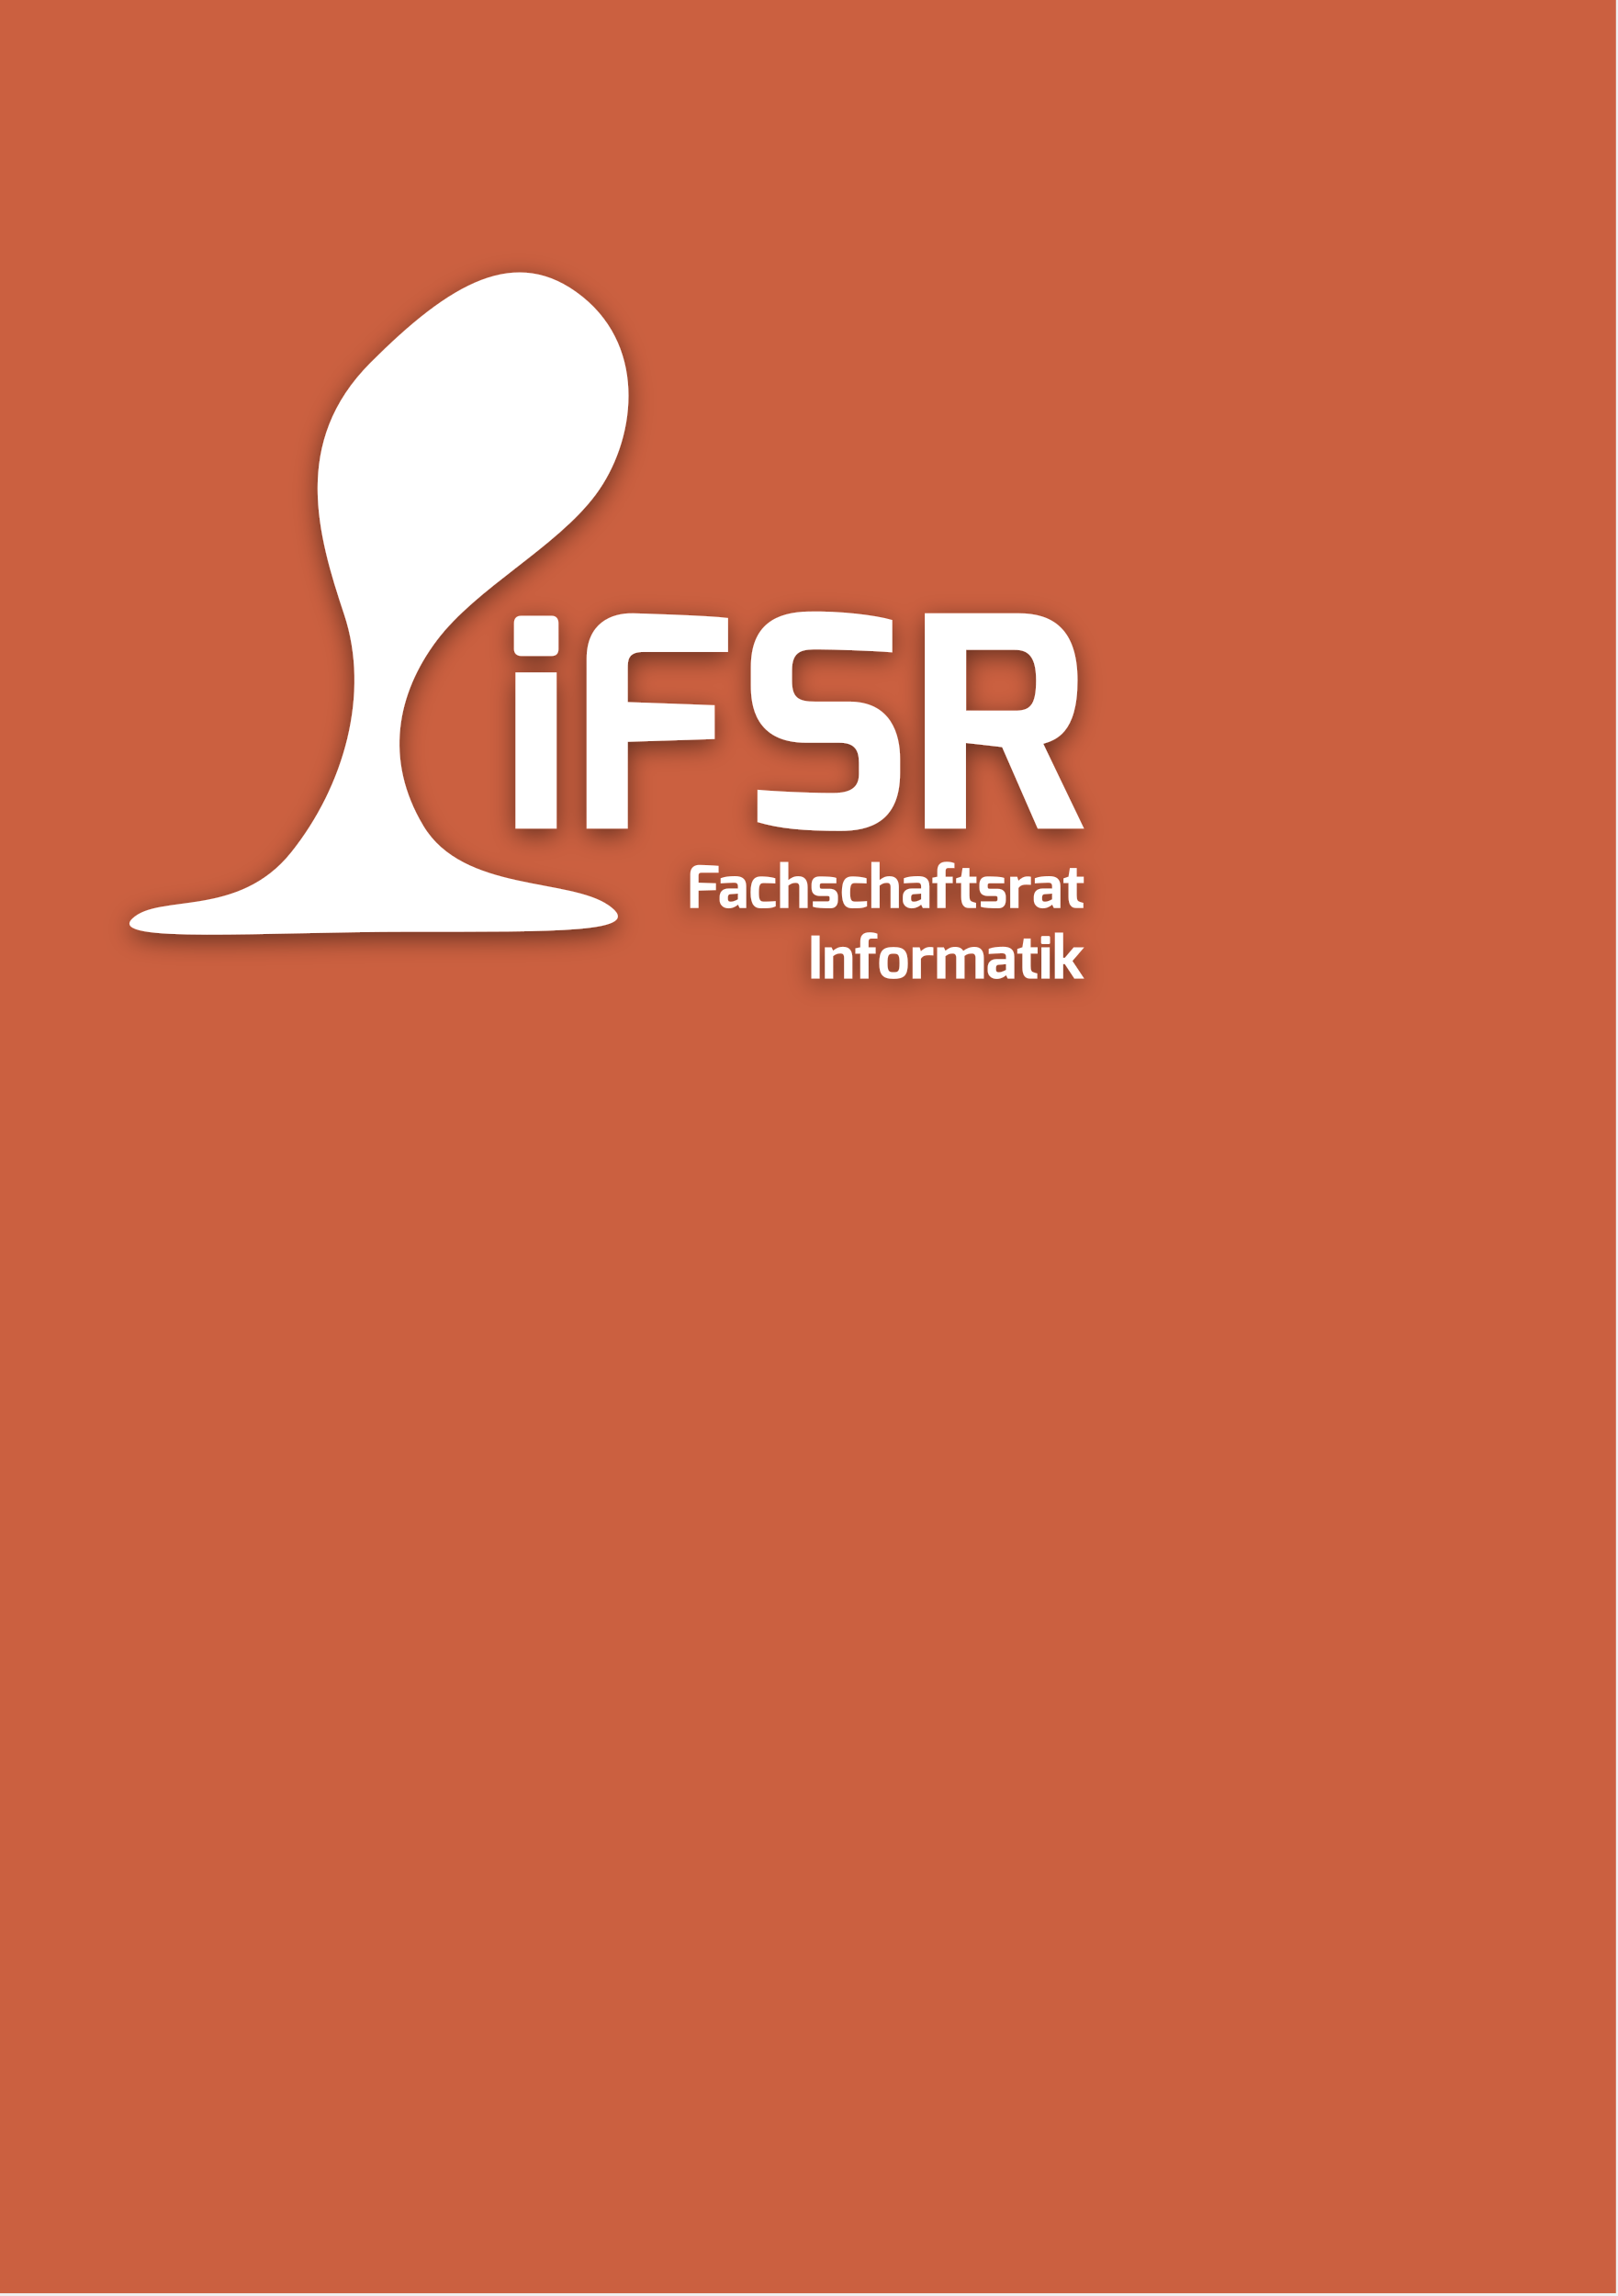
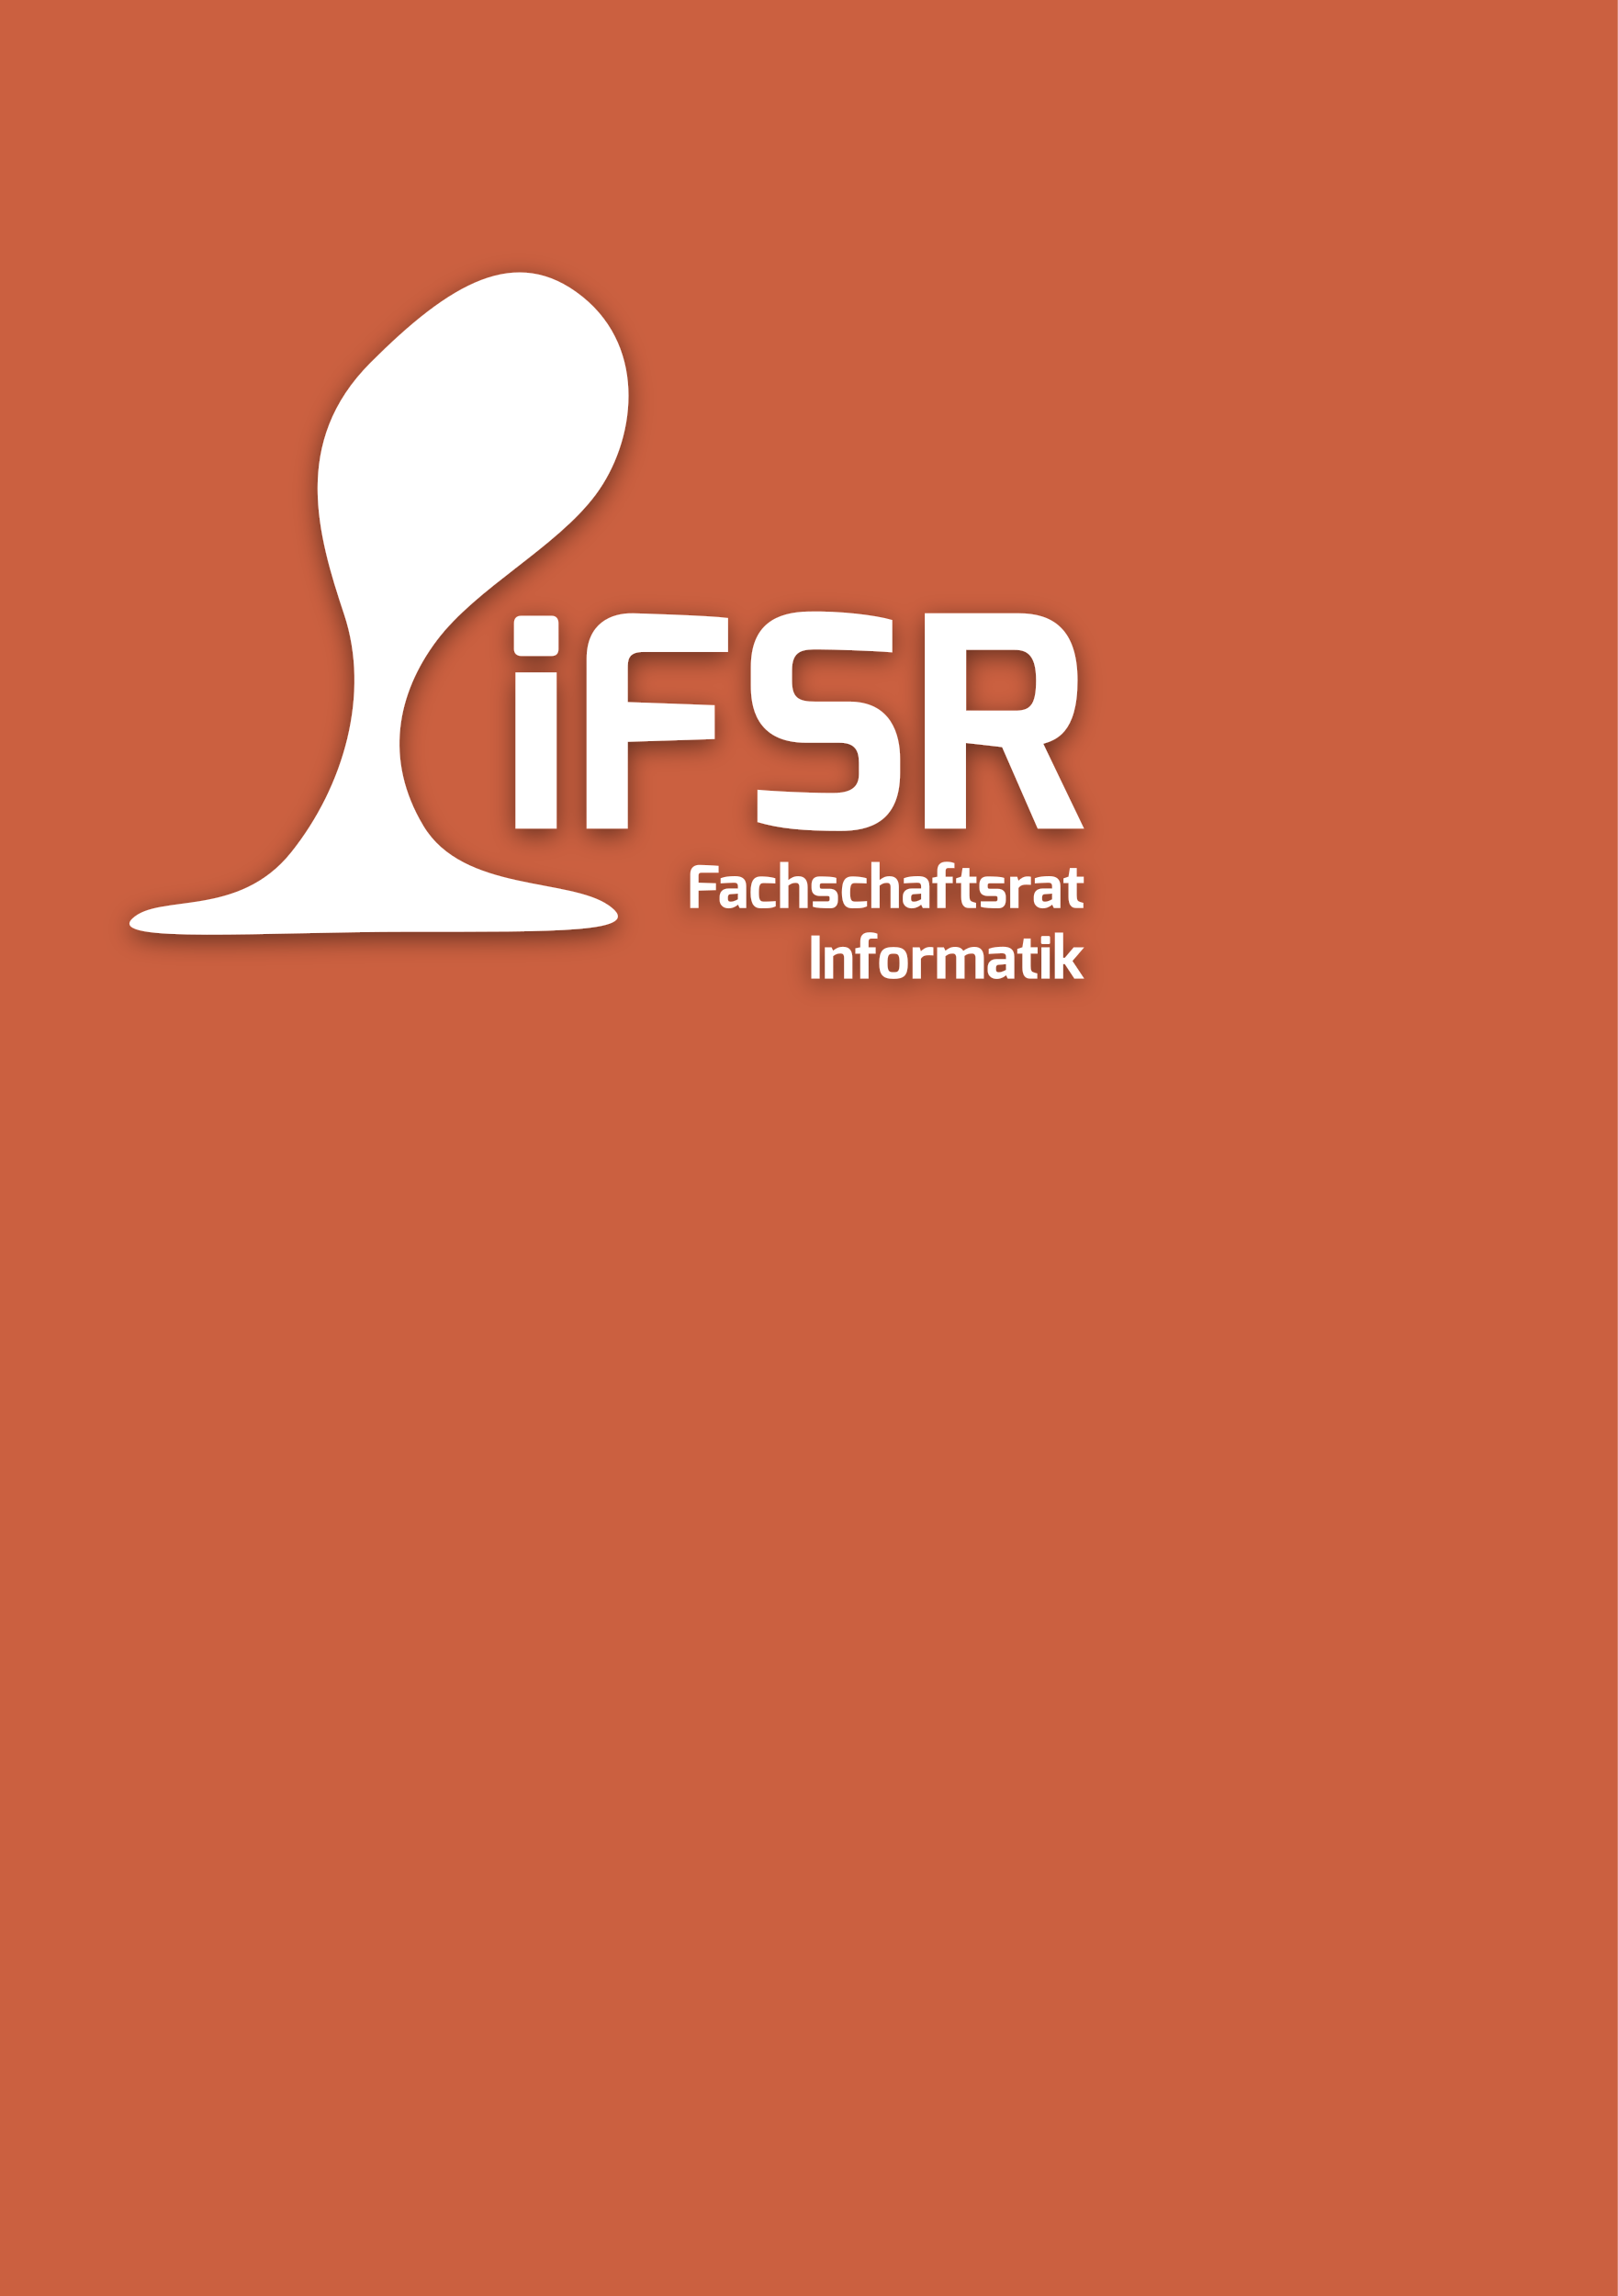
<svg xmlns="http://www.w3.org/2000/svg" width="525px" height="745px" viewBox="0 0 525 745" version="1.1">
  <defs>
    <filter x="-50%" y="-50%" width="200%" height="200%" filterUnits="objectBoundingBox" id="filter-1">
      <feOffset dx="0" dy="2" in="SourceAlpha" result="shadowOffsetOuter1" />
      <feGaussianBlur stdDeviation="4" in="shadowOffsetOuter1" result="shadowBlurOuter1" />
      <feColorMatrix values="0 0 0 0 0   0 0 0 0 0   0 0 0 0 0  0 0 0 0.5 0" type="matrix" in="shadowBlurOuter1" result="shadowMatrixOuter1" />
      <feMerge>
        <feMergeNode in="shadowMatrixOuter1" />
        <feMergeNode in="SourceGraphic" />
      </feMerge>
    </filter>
  </defs>
  <g id="Page-1" stroke="none" stroke-width="1" fill="none" fill-rule="evenodd">
    <g id="Hinten" transform="translate(0, -1)">
      <g id="layer4" transform="translate(0, 0.826772)" fill="#CB6040">
-         <rect id="rect5494" x="0" y="0.173" width="524.409" height="744.094" />
+         <rect id="rect5494" x="0" y="0.173" width="525" height="745" />
      </g>
      <g id="LogoSW" filter="url(#filter-1)" transform="translate(42, 89)" fill="#FFFFFF">
        <g id="Group" transform="translate(124.5175, 110.2282)">
          <path d="M0.277,3.962 C0.277,2.53 1.04,1.576 2.567,1.576 L12.585,1.576 C14.017,1.576 14.727,2.625 14.727,3.962 L14.727,12.421 C14.727,13.853 13.921,14.616 12.585,14.616 L2.567,14.616 C1.231,14.616 0.277,13.758 0.277,12.421 L0.277,3.962 L0.277,3.962 Z M0.759,19.947 L14.117,19.947 L14.117,70.622 L0.759,70.622 L0.759,19.947 L0.759,19.947 Z" id="Shape" />
          <path d="M23.853,15.481 C23.853,4.081 31.703,0.583 39.024,0.764 C39.024,0.764 63.612,1.452 69.752,2.291 L69.752,13.338 L42.172,13.338 C37.211,13.338 37.211,16.105 37.211,18.682 L37.211,29.581 L65.41,30.588 L65.41,41.572 L37.211,42.474 L37.211,70.622 L23.853,70.622 L23.853,15.481 L23.853,15.481 Z" id="Shape" />
          <path d="M77.151,18.229 C77.151,4.391 85.356,0.349 96.043,0.192 C106.086,-0.018 117.53,1.323 123.045,2.955 L123.045,13.457 C116.939,12.918 103.18,12.503 99.717,12.503 C93.878,12.374 90.509,12.779 90.509,19.279 L90.509,22.69 C90.509,28.226 92.627,29.419 98.037,29.419 L109.067,29.419 C122.754,29.419 125.579,40.212 125.579,47.933 L125.579,52.586 C125.579,68.446 115.698,71.385 106.252,71.385 C94.335,71.385 86.525,70.656 79.302,68.527 L79.302,58.025 C83.119,58.407 94.755,59.075 103.628,59.075 C107.645,59.075 112.22,58.411 112.22,53.057 L112.22,49.297 C112.22,45.327 111.018,42.779 105.918,42.779 L95.184,42.779 C78.343,42.779 77.151,30.339 77.151,24.265 L77.151,18.229 L77.151,18.229 Z" id="Shape" />
          <path d="M133.599,0.764 L164.155,0.764 C175.056,0.764 183.167,5.865 183.167,22.548 C183.167,39.84 175.925,41.892 172.046,43.114 L185.27,70.622 L170.238,70.622 L158.693,44.188 L146.956,42.851 L146.956,70.622 L133.599,70.622 L133.599,0.764 L133.599,0.764 Z M162.843,32.353 C167.495,32.353 169.713,30.989 169.713,22.548 C169.713,14.612 167.041,12.646 162.843,12.646 L147.009,12.646 L147.009,32.353 L162.843,32.353 L162.843,32.353 Z" id="Shape" />
        </g>
        <g id="Group" transform="translate(181.767, 191.3485)">
          <path d="M0.25,4.243 C0.25,1.964 1.819,1.264 3.283,1.3 C3.283,1.3 8.2,1.438 9.428,1.606 L9.428,3.815 L3.913,3.815 C2.92,3.815 2.92,4.369 2.92,4.883 L2.92,7.063 L8.559,7.264 L8.559,9.461 L2.92,9.641 L2.92,15.27 L0.249,15.27 L0.249,4.243 L0.25,4.243 Z" id="Shape" />
          <path d="M9.773,11.732 C9.773,10.258 10.57,8.953 12.742,8.953 C12.742,8.953 15.718,8.972 15.718,8.953 C15.718,8.953 15.737,8.323 15.718,8.304 C15.718,7.224 15.212,7.055 14.363,7.055 C13.483,7.055 10.941,7.213 10.109,7.273 L10.109,5.623 C11.442,5.105 12.836,4.955 14.725,4.945 C16.907,4.937 18.389,5.691 18.389,8.199 L18.389,15.27 L16.28,15.27 L15.718,14.153 C15.607,14.374 14.184,15.416 12.637,15.384 C10.688,15.332 9.773,14.004 9.773,12.687 L9.773,11.732 L9.773,11.732 Z M13.393,13.237 C14.509,13.237 15.718,12.452 15.718,12.452 L15.718,10.595 L13.266,10.784 C12.561,10.85 12.445,11.372 12.445,11.814 L12.445,12.307 C12.445,13.151 12.901,13.237 13.393,13.237 L13.393,13.237 Z" id="Shape" />
          <path d="M23.166,5.04 C24.158,5.04 26.159,5.1 27.831,5.642 L27.831,7.302 C27.831,7.302 26.008,7.187 24.31,7.187 C23.081,7.187 22.498,7.261 22.498,10.248 C22.498,12.843 22.936,13.218 24.31,13.218 C26.065,13.218 27.964,13.04 27.964,13.04 L27.964,14.717 C26.482,15.471 24.749,15.346 23.166,15.365 C21.276,15.365 19.826,14.377 19.826,10.193 C19.827,6.018 21.22,5.04 23.166,5.04 L23.166,5.04 Z" id="Shape" />
          <path d="M29.403,0.329 L32.063,0.329 L32.063,6.214 C32.902,5.609 33.743,4.964 35.289,4.964 C37.647,4.964 38.313,6.592 38.313,8.523 L38.313,15.27 L35.642,15.27 L35.642,8.481 C35.642,7.474 35.2,7.111 34.523,7.111 C33.448,7.111 32.861,7.388 32.074,7.989 L32.074,15.27 L29.402,15.27 L29.402,0.329 L29.403,0.329 Z" id="Shape" />
          <path d="M39.6,7.769 C39.6,6.205 40.268,5.04 42.234,5.04 C44.181,5.04 46.862,5.103 47.644,5.556 L47.644,7.242 L43.052,7.242 C42.366,7.242 42.272,7.456 42.272,7.937 L42.272,8.395 C42.272,9.036 42.608,9.053 43.052,9.053 L45.458,9.053 C47.392,9.053 48.149,10.199 48.149,11.672 L48.149,12.712 C48.149,14.792 46.889,15.365 45.669,15.365 C43.748,15.365 40.725,15.278 40.021,14.814 L40.021,13.145 L44.808,13.145 C44.986,13.145 45.478,13.123 45.478,12.503 L45.478,12.029 C45.478,11.603 45.353,11.368 44.808,11.368 L42.444,11.368 C40.65,11.368 39.601,10.613 39.601,8.647 L39.601,7.769 L39.6,7.769 Z" id="Shape" />
          <path d="M52.783,5.04 C53.775,5.04 55.776,5.1 57.447,5.642 L57.447,7.302 C57.447,7.302 55.625,7.187 53.926,7.187 C52.698,7.187 52.114,7.261 52.114,10.248 C52.114,12.843 52.552,13.218 53.926,13.218 C55.682,13.218 57.581,13.04 57.581,13.04 L57.581,14.717 C56.099,15.471 54.366,15.346 52.782,15.365 C50.893,15.365 49.443,14.377 49.443,10.193 C49.443,6.018 50.836,5.04 52.783,5.04 L52.783,5.04 Z" id="Shape" />
          <path d="M59.019,0.329 L61.68,0.329 L61.68,6.214 C62.519,5.609 63.36,4.964 64.905,4.964 C67.263,4.964 67.93,6.592 67.93,8.523 L67.93,15.27 L65.258,15.27 L65.258,8.481 C65.258,7.474 64.816,7.111 64.139,7.111 C63.064,7.111 62.478,7.388 61.69,7.989 L61.69,15.27 L59.018,15.27 L59.018,0.329 L59.019,0.329 Z" id="Shape" />
          <path d="M69.216,11.732 C69.216,10.258 70.013,8.953 72.185,8.953 C72.185,8.953 75.161,8.972 75.161,8.953 C75.161,8.953 75.18,8.323 75.161,8.304 C75.161,7.224 74.655,7.055 73.806,7.055 C72.926,7.055 70.384,7.213 69.552,7.273 L69.552,5.623 C70.885,5.105 72.279,4.955 74.168,4.945 C76.35,4.937 77.833,5.691 77.833,8.199 L77.833,15.27 L75.723,15.27 L75.161,14.153 C75.05,14.374 73.627,15.416 72.08,15.384 C70.131,15.332 69.216,14.004 69.216,12.687 L69.216,11.732 L69.216,11.732 Z M72.836,13.237 C73.952,13.237 75.161,12.452 75.161,12.452 L75.161,10.595 L72.709,10.784 C72.004,10.85 71.888,11.372 71.888,11.814 L71.888,12.307 C71.888,13.151 72.344,13.237 72.836,13.237 L72.836,13.237 Z" id="Shape" />
          <path d="M78.834,5.46 L80.422,5.136 L80.422,3.247 C80.422,1.513 81.12,0.27 83.41,0.27 C84.344,0.27 85.135,0.389 85.965,0.728 L85.965,2.313 C85.946,2.313 84.143,2.294 84.143,2.294 C83.068,2.275 83.094,2.813 83.094,3.876 L83.094,5.136 L85.392,5.136 L85.392,7.178 L83.094,7.178 L83.094,15.27 L80.422,15.27 L80.422,7.178 L78.834,7.178 L78.834,5.46 L78.834,5.46 Z" id="Shape" />
          <path d="M86.524,5.671 L88.161,5.117 L88.61,2.293 L90.832,2.293 L90.832,5.117 L93.097,5.117 L93.097,7.159 L90.832,7.159 L90.832,11.224 C90.832,12.716 91.177,13.035 91.699,13.23 C91.699,13.23 92.844,13.631 92.978,13.631 L92.978,15.272 L90.648,15.272 C89.147,15.272 88.161,14.334 88.161,11.644 L88.161,7.159 L86.524,7.159 L86.524,5.671 L86.524,5.671 Z" id="Shape" />
          <path d="M94.082,7.769 C94.082,6.205 94.75,5.04 96.715,5.04 C98.662,5.04 101.343,5.103 102.126,5.556 L102.126,7.242 L97.534,7.242 C96.848,7.242 96.753,7.456 96.753,7.937 L96.753,8.395 C96.753,9.036 97.09,9.053 97.534,9.053 L99.94,9.053 C101.873,9.053 102.63,10.199 102.63,11.672 L102.63,12.712 C102.63,14.792 101.371,15.365 100.15,15.365 C98.229,15.365 95.207,15.278 94.502,14.814 L94.502,13.145 L99.29,13.145 C99.468,13.145 99.959,13.123 99.959,12.503 L99.959,12.029 C99.959,11.603 99.835,11.368 99.29,11.368 L96.926,11.368 C95.132,11.368 94.083,10.613 94.083,8.647 L94.083,7.769 L94.082,7.769 Z" id="Shape" />
          <path d="M104.074,5.136 L106.325,5.136 L106.745,6.415 C107.447,5.737 108.392,5.033 109.652,5.033 C110.09,5.033 110.51,5.05 110.781,5.154 L110.781,7.733 C110.51,7.707 109.89,7.682 109.316,7.682 C108.21,7.682 107.406,7.862 106.745,8.809 L106.745,15.27 L104.074,15.27 L104.074,5.136 L104.074,5.136 Z" id="Shape" />
          <path d="M111.734,11.732 C111.734,10.258 112.53,8.953 114.702,8.953 C114.702,8.953 117.678,8.972 117.678,8.953 C117.678,8.953 117.697,8.323 117.678,8.304 C117.678,7.224 117.172,7.055 116.323,7.055 C115.443,7.055 112.902,7.213 112.069,7.273 L112.069,5.623 C113.402,5.105 114.796,4.955 116.685,4.945 C118.867,4.937 120.35,5.691 120.35,8.199 L120.35,15.27 L118.24,15.27 L117.678,14.153 C117.567,14.374 116.144,15.416 114.597,15.384 C112.648,15.332 111.734,14.004 111.734,12.687 L111.734,11.732 L111.734,11.732 Z M115.352,13.237 C116.47,13.237 117.678,12.452 117.678,12.452 L117.678,10.595 L115.226,10.784 C114.521,10.85 114.404,11.372 114.404,11.814 L114.404,12.307 C114.405,13.151 114.861,13.237 115.352,13.237 L115.352,13.237 Z" id="Shape" />
          <path d="M121.351,5.671 L122.988,5.117 L123.436,2.293 L125.659,2.293 L125.659,5.117 L127.923,5.117 L127.923,7.159 L125.659,7.159 L125.659,11.224 C125.659,12.716 126.004,13.035 126.526,13.23 C126.526,13.23 127.67,13.631 127.804,13.631 L127.804,15.272 L125.475,15.272 C123.974,15.272 122.987,14.334 122.987,11.644 L122.987,7.159 L121.35,7.159 L121.35,5.671 L121.351,5.671 Z" id="Shape" />
          <polygon id="Shape" points="39.536 24.205 42.208 24.205 42.208 38.174 39.536 38.174" />
          <path d="M43.924,28.041 L46.071,28.041 L46.595,29.119 C47.466,28.493 48.265,27.869 49.81,27.869 C52.168,27.869 52.835,29.497 52.835,31.428 L52.835,38.174 L50.163,38.174 L50.163,31.386 C50.163,30.379 49.713,30.016 49.044,30.016 C47.968,30.016 47.383,30.292 46.595,30.893 L46.595,38.174 L43.923,38.174 L43.923,28.041 L43.924,28.041 Z" id="Shape" />
          <path d="M53.835,28.365 L55.423,28.04 L55.423,26.151 C55.423,24.417 56.121,23.174 58.411,23.174 C59.345,23.174 60.136,23.293 60.966,23.632 L60.966,25.218 C60.947,25.218 59.144,25.199 59.144,25.199 C58.07,25.18 58.095,25.718 58.095,26.781 L58.095,28.04 L60.393,28.04 L60.393,30.082 L58.095,30.082 L58.095,38.174 L55.423,38.174 L55.423,30.083 L53.835,30.083 L53.835,28.365 L53.835,28.365 Z" id="Shape" />
          <path d="M66.202,27.945 C69.691,27.945 70.824,29.224 70.824,33.25 C70.824,37.01 69.743,38.27 66.202,38.27 C62.702,38.27 61.58,36.876 61.58,33.25 C61.579,29.109 62.777,27.945 66.202,27.945 L66.202,27.945 Z M66.202,36.123 C67.706,36.123 68.153,35.918 68.153,33.25 C68.153,30.412 67.794,30.092 66.202,30.092 C64.621,30.092 64.251,30.413 64.251,33.25 C64.251,35.873 64.782,36.123 66.202,36.123 L66.202,36.123 Z" id="Shape" />
          <path d="M72.415,28.041 L74.667,28.041 L75.086,29.32 C75.789,28.641 76.733,27.937 77.993,27.937 C78.431,27.937 78.851,27.955 79.122,28.059 L79.122,30.638 C78.851,30.611 78.232,30.586 77.658,30.586 C76.551,30.586 75.748,30.767 75.086,31.714 L75.086,38.174 L72.415,38.174 L72.415,28.041 L72.415,28.041 Z" id="Shape" />
          <path d="M80.373,28.041 L82.519,28.041 L83.044,29.137 C83.946,28.489 84.67,27.895 86.199,27.895 C87.491,27.895 88.407,28.385 88.825,29.205 C89.733,28.541 90.895,27.895 92.468,27.895 C94.706,27.895 95.492,29.411 95.492,31.463 L95.492,38.174 L92.821,38.174 L92.821,31.421 C92.821,30.473 92.379,30.042 91.702,30.042 C90.677,30.042 89.935,30.237 89.221,30.838 C89.221,30.922 89.231,31.351 89.231,31.445 L89.231,38.174 L86.56,38.174 L86.56,31.421 C86.56,30.473 86.11,30.042 85.432,30.042 C84.383,30.042 83.831,30.31 83.044,30.911 L83.044,38.174 L80.372,38.174 L80.372,28.041 L80.373,28.041 Z" id="Shape" />
          <path d="M96.773,34.637 C96.773,33.163 97.569,31.858 99.741,31.858 C99.741,31.858 102.717,31.876 102.717,31.858 C102.717,31.858 102.736,31.228 102.717,31.209 C102.717,30.129 102.211,29.959 101.363,29.959 C100.482,29.959 97.94,30.118 97.108,30.178 L97.108,28.528 C98.441,28.009 99.835,27.859 101.724,27.85 C103.906,27.841 105.389,28.596 105.389,31.104 L105.389,38.174 L103.279,38.174 L102.717,37.058 C102.606,37.278 101.183,38.32 99.636,38.289 C97.687,38.236 96.773,36.909 96.773,35.591 L96.773,34.637 L96.773,34.637 Z M100.392,36.141 C101.509,36.141 102.717,35.357 102.717,35.357 L102.717,33.499 L100.265,33.689 C99.56,33.755 99.444,34.276 99.444,34.719 L99.444,35.211 C99.444,36.055 99.9,36.141 100.392,36.141 L100.392,36.141 Z" id="Shape" />
          <path d="M106.39,28.575 L108.027,28.022 L108.475,25.197 L110.698,25.197 L110.698,28.022 L112.962,28.022 L112.962,30.064 L110.698,30.064 L110.698,34.129 C110.698,35.621 111.042,35.94 111.565,36.134 C111.565,36.134 112.709,36.535 112.843,36.535 L112.843,38.176 L110.513,38.176 C109.013,38.176 108.026,37.239 108.026,34.548 L108.026,30.064 L106.389,30.064 L106.389,28.575 L106.39,28.575 Z" id="Shape" />
          <path d="M114.096,24.844 C114.096,24.558 114.249,24.367 114.554,24.367 L116.557,24.367 C116.844,24.367 116.985,24.577 116.985,24.844 L116.985,26.536 C116.985,26.822 116.824,26.975 116.557,26.975 L114.554,26.975 C114.287,26.975 114.096,26.803 114.096,26.536 L114.096,24.844 L114.096,24.844 Z M114.193,28.041 L116.864,28.041 L116.864,38.174 L114.193,38.174 L114.193,28.041 L114.193,28.041 Z" id="Shape" />
          <polygon id="Shape" points="118.577 23.251 121.248 23.251 121.248 31.438 121.802 31.438 124.678 28.041 128.06 28.041 124.26 32.459 128.06 38.174 124.888 38.174 121.802 33.48 121.248 33.48 121.248 38.174 118.577 38.174 118.577 23.251" />
        </g>
        <path d="M0.954,210.052 C9.542,201.846 35.304,210.052 52.479,188.579 C69.653,167.106 78.241,137.044 69.653,111.276 C61.066,85.508 52.479,55.446 78.241,29.679 C104.003,3.911 125.472,-8.973 146.94,8.206 C168.409,25.384 164.115,55.446 151.234,72.625 C138.353,89.803 112.591,102.687 99.709,119.865 C86.828,137.044 82.535,158.517 95.416,179.99 C108.297,201.463 142.647,196.785 155.528,205.757 C168.409,214.73 138.353,214.347 91.122,214.347 C43.891,214.347 -7.633,218.258 0.954,210.052 L0.954,210.052 Z" id="Shape" />
      </g>
    </g>
  </g>
</svg>
